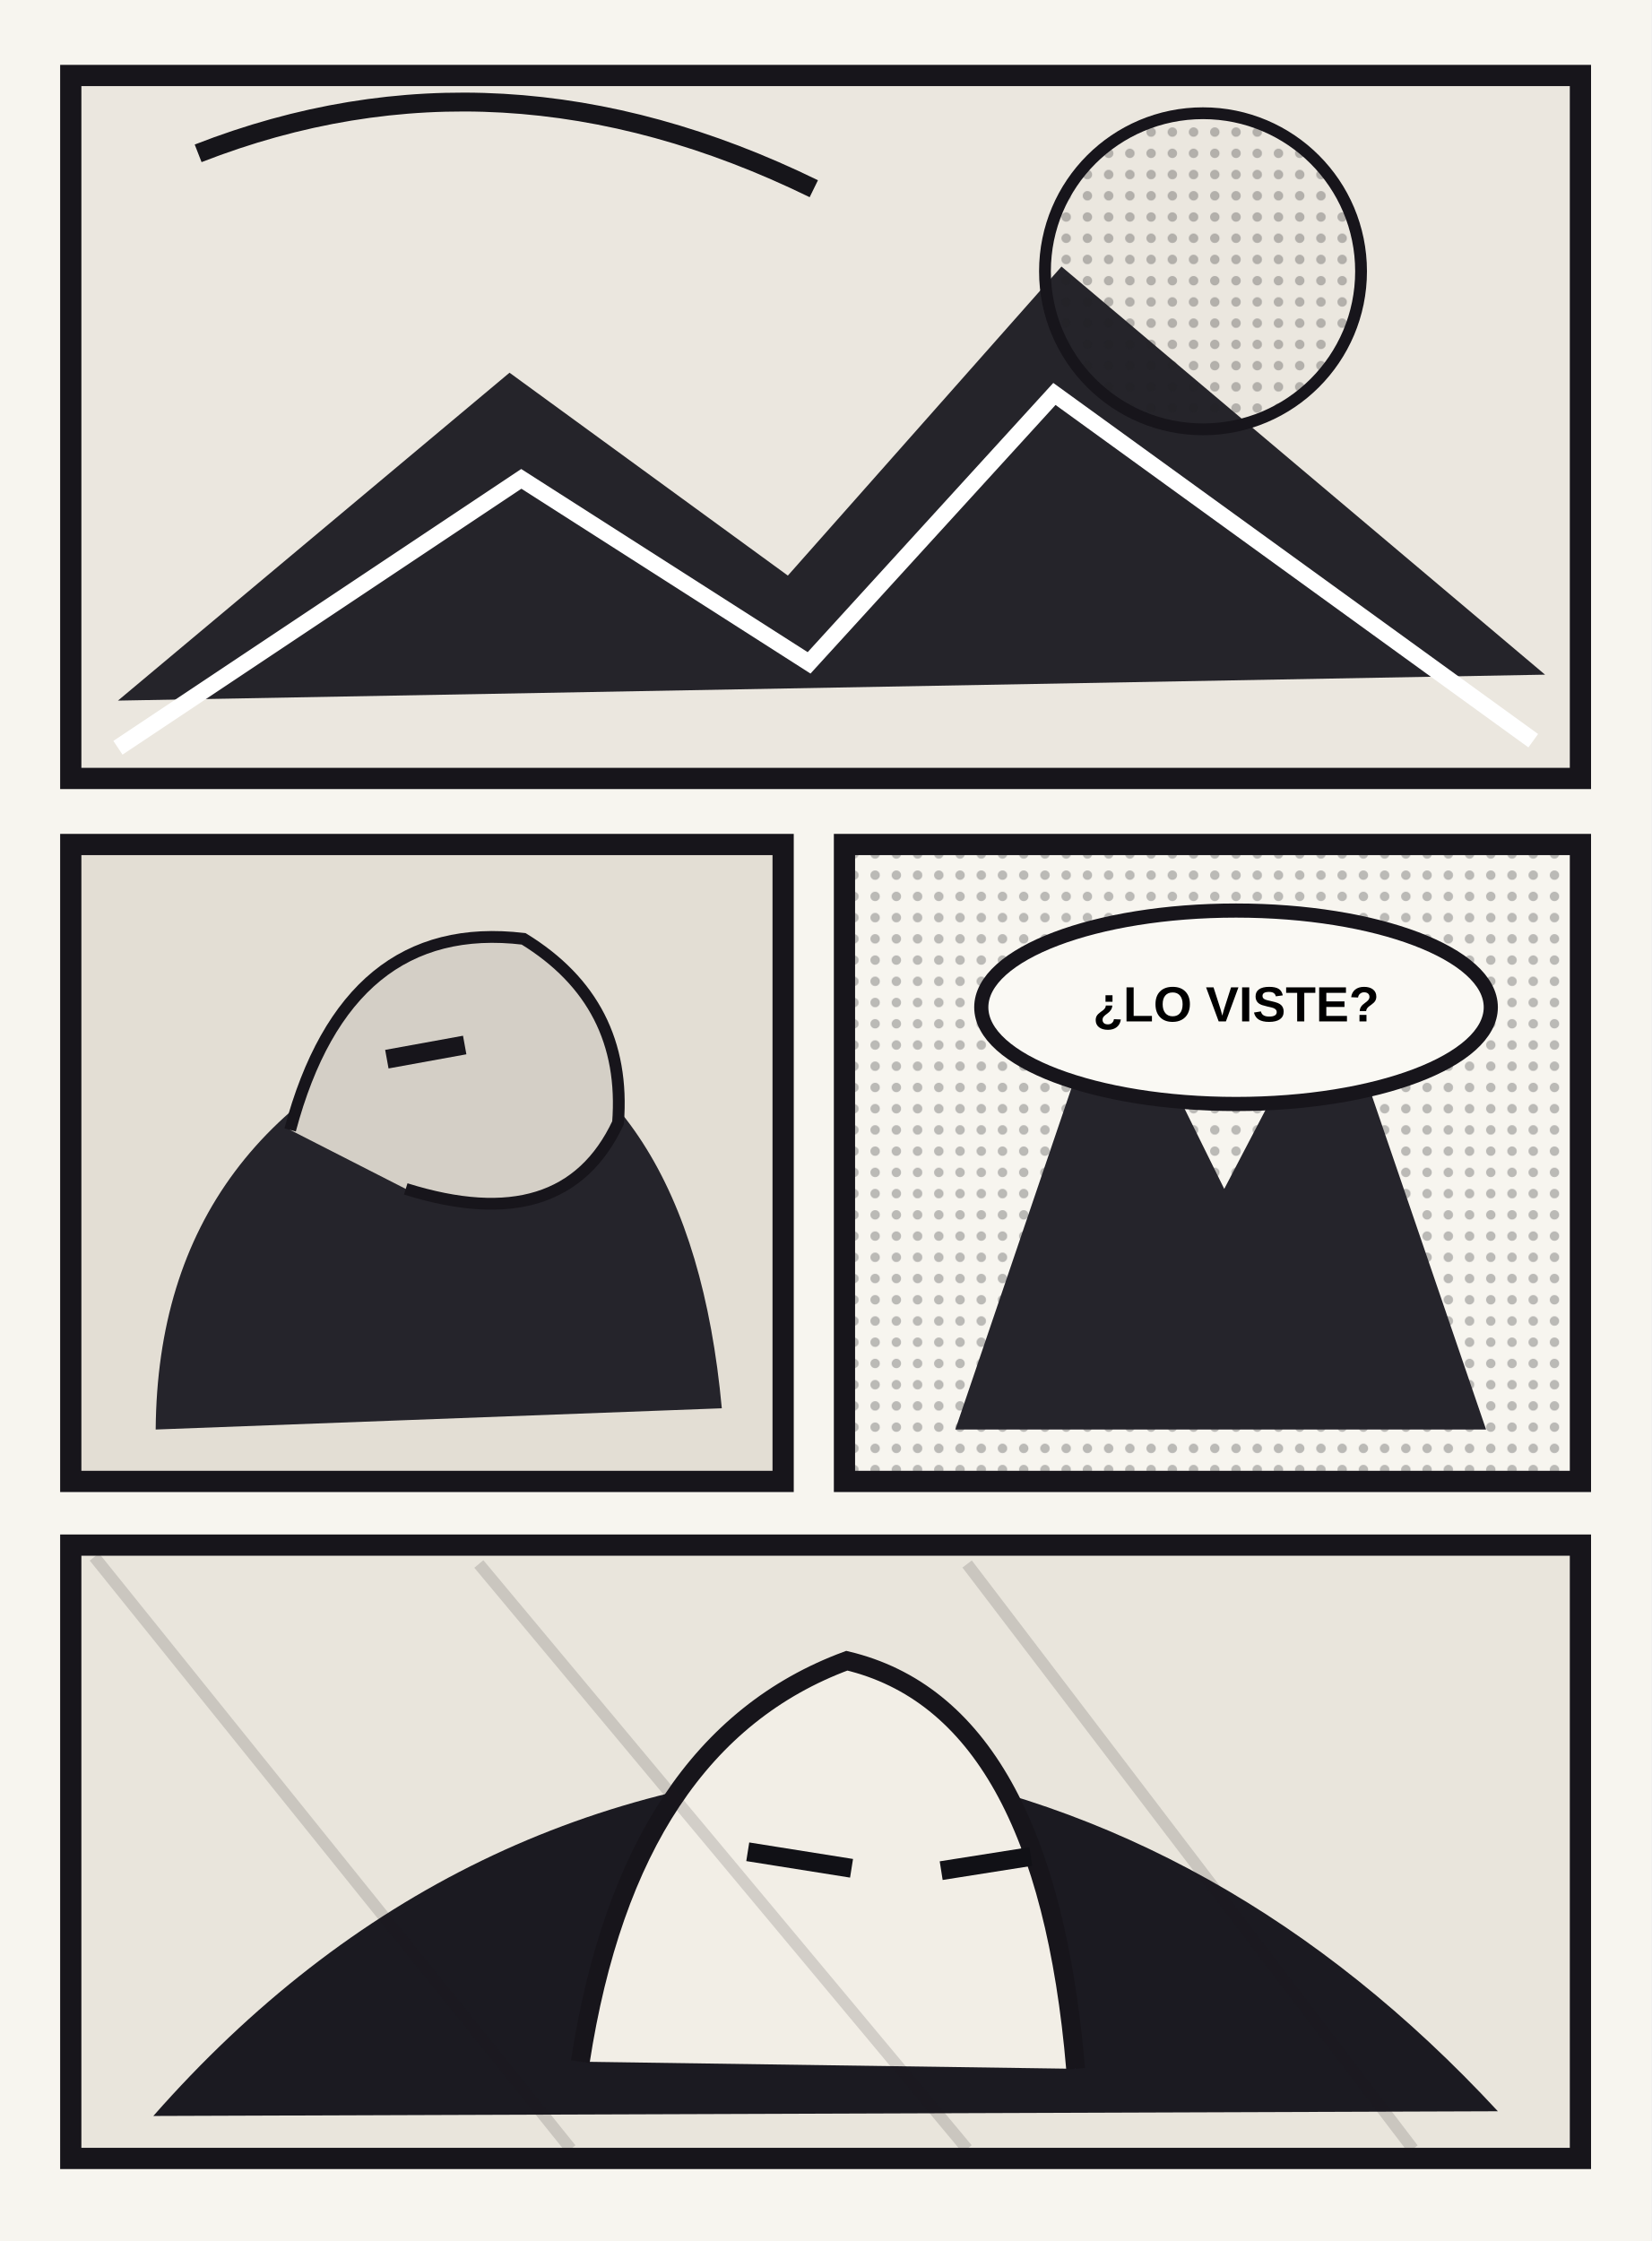
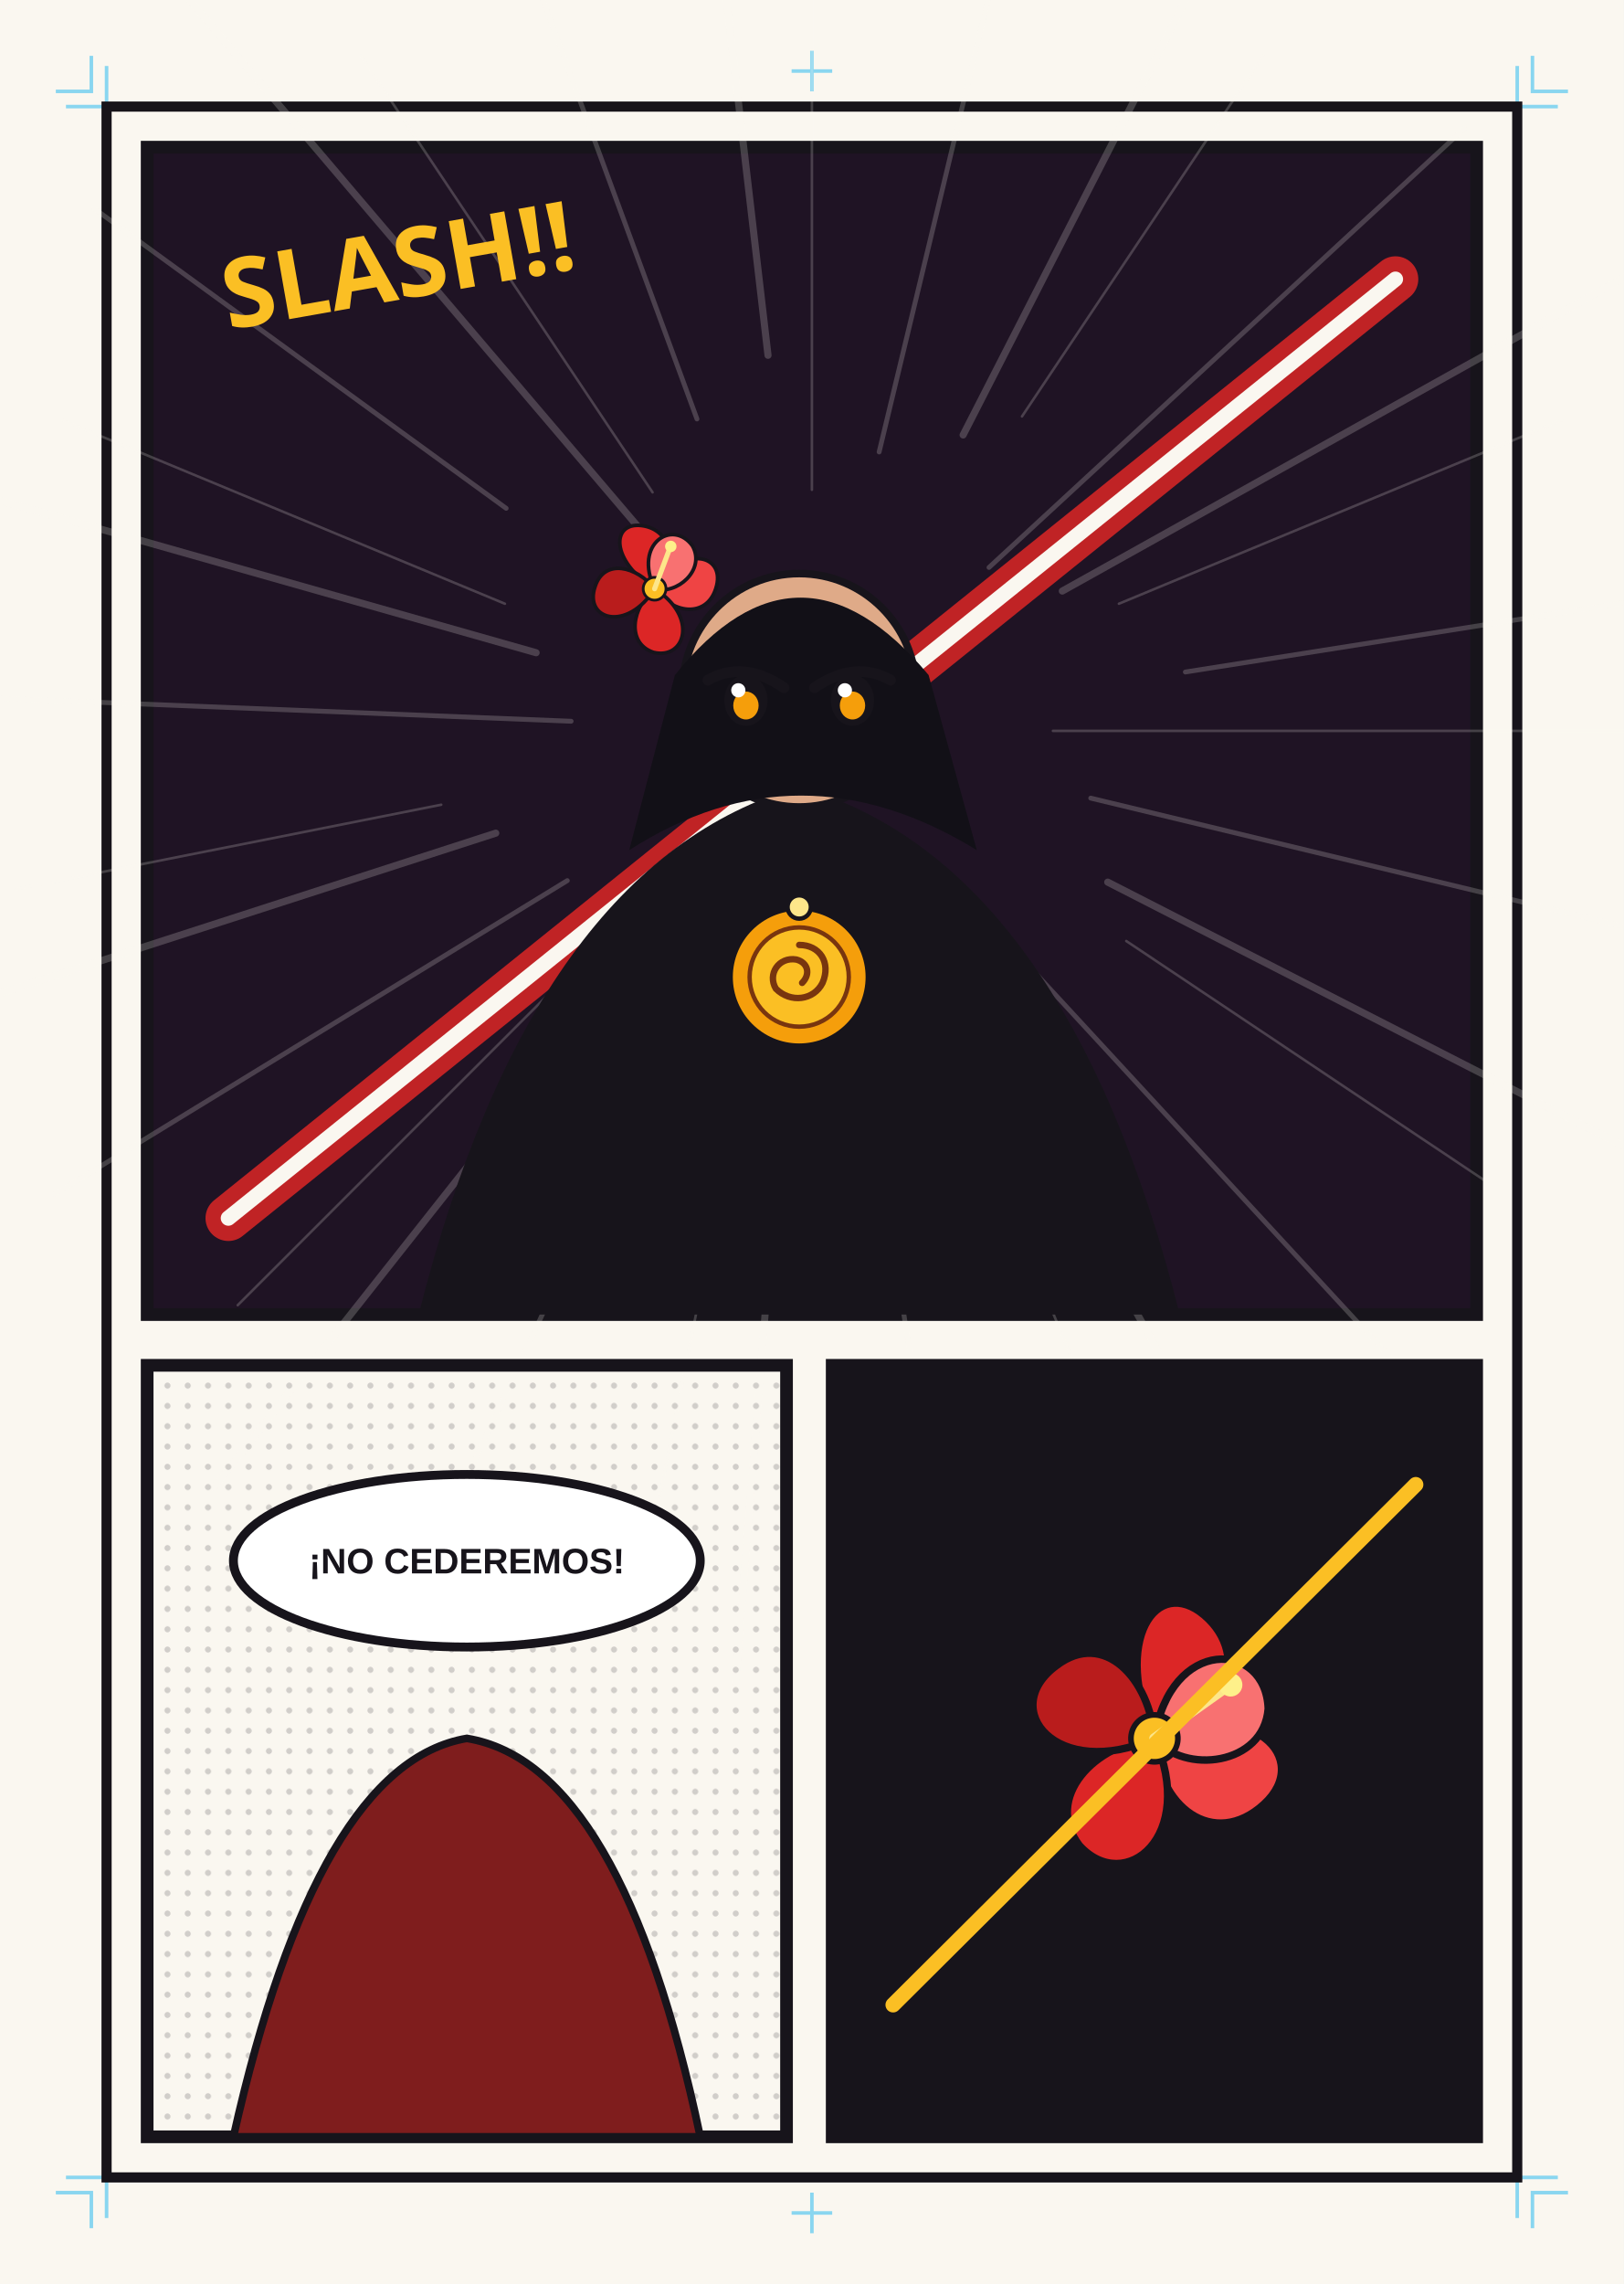
- <svg xmlns="http://www.w3.org/2000/svg" width="700" height="950" viewBox="0 0 700 950">
+ <svg xmlns="http://www.w3.org/2000/svg" width="640" height="900" viewBox="0 0 640 900">
  <defs>
-     <pattern id="d" width="9" height="9" patternUnits="userSpaceOnUse">
-       <circle cx="2" cy="2" r="2" fill="#202024" opacity=".28" />
+     <pattern id="toneLight" width="8" height="8" patternUnits="userSpaceOnUse">
+       <circle cx="2" cy="2" r="1.2" fill="#17141b" opacity="0.18" />
+     </pattern>
+     <pattern id="toneDense" width="6" height="6" patternUnits="userSpaceOnUse">
+       <circle cx="2" cy="2" r="1.5" fill="#17141b" opacity="0.34" />
+     </pattern>
+     <pattern id="hatch" width="10" height="10" patternUnits="userSpaceOnUse" patternTransform="rotate(35)">
+       <line x1="0" y1="0" x2="0" y2="10" stroke="#17141b" stroke-width="1.3" opacity="0.22" />
+     </pattern>
+     <pattern id="genkoGrid" width="24" height="24" patternUnits="userSpaceOnUse">
+       <path d="M24 0H0V24" fill="none" stroke="#00aeef" stroke-width="0.6" opacity="0.18" />
    </pattern>
  </defs>
-   <rect width="700" height="950" fill="#f7f5ef" />
-   <rect x="30" y="32" width="640" height="298" fill="#ebe7df" stroke="#17151b" stroke-width="9" />
-   <path d="M50 297 L216 158 334 244 450 113 655 286Z" fill="#25242a" />
-   <path d="M50 317 L221 203 343 281 447 167 650 314" fill="none" stroke="white" stroke-width="7" />
-   <circle cx="510" cy="115" r="67" fill="url(#d)" stroke="#17151b" stroke-width="5" />
-   <path d="M84 65 Q212 15 345 80" stroke="#16151a" fill="none" stroke-width="8" />
-   <rect x="30" y="358" width="302" height="270" fill="#e3ded4" stroke="#17151b" stroke-width="9" />
-   <path d="M66 606 Q67 476 198 429 Q293 456 306 597Z" fill="#25242b" />
-   <path d="M123 479 Q147 389 222 398 Q266 425 262 476 Q239 525 172 504" fill="#d4cfc6" stroke="#17151b" stroke-width="5" />
-   <path d="M164 449 l33 -6" stroke="#17151b" stroke-width="8" />
-   <rect x="358" y="358" width="312" height="270" fill="url(#d)" stroke="#17151b" stroke-width="9" />
-   <path d="M405 606 L472 409 519 504 565 416 630 606" fill="#25242b" />
-   <ellipse cx="524" cy="427" rx="108" ry="41" fill="#faf9f4" stroke="#17151b" stroke-width="6" />
-   <text x="524" y="433" text-anchor="middle" font-size="21" font-family="Arial" font-weight="bold">¿LO VISTE?</text>
-   <rect x="30" y="655" width="640" height="260" fill="#e9e5dc" stroke="#17151b" stroke-width="9" />
-   <path d="M65 897 Q190 755 372 748 Q521 772 635 895" fill="#1b1a21" />
-   <path d="M246 874 Q267 738 359 704 Q443 724 456 877" fill="#f2eee6" stroke="#17151b" stroke-width="8" />
-   <path d="M317 785 l44 7 M399 793 l38 -6" stroke="#111116" stroke-width="8" />
-   <path d="M40 660 L242 911 M203 663 L410 911 M410 663 L599 911" stroke="#18171c" opacity=".15" stroke-width="5" />
+   <rect width="640" height="900" fill="#faf7f0" />
+   <g stroke="#00aeef" stroke-width="1.4" opacity="0.45" fill="none">
+     <path d="M26 42 H42 V26 M22 36 H36 V22" />
+     <path d="M614 42 H598 V26 M618 36 H604 V22" />
+     <path d="M26 858 H42 V874 M22 864 H36 V878" />
+     <path d="M614 858 H598 V874 M618 864 H604 V878" />
+     <path d="M312 28 H328 M320 20 V36" />
+     <path d="M312 872 H328 M320 864 V880" />
+   </g>
+   <rect x="42" y="42" width="556" height="816" fill="#faf7f0" stroke="#17141b" stroke-width="4" />
+   <rect x="58" y="58" width="524" height="460" fill="#1f1324" stroke="#17141b" stroke-width="5" />
+   <line x1="415.0" y1="288.0" x2="640.0" y2="288.0" stroke="#faf7f0" stroke-width="1.0" opacity="0.2" stroke-linecap="round" />
+   <line x1="429.9" y1="314.5" x2="660.3" y2="370.0" stroke="#faf7f0" stroke-width="1.9" opacity="0.2" stroke-linecap="round" />
+   <line x1="436.6" y1="347.6" x2="658.3" y2="461.0" stroke="#faf7f0" stroke-width="2.8" opacity="0.2" stroke-linecap="round" />
+   <line x1="443.9" y1="370.8" x2="586.1" y2="465.8" stroke="#faf7f0" stroke-width="1.0" opacity="0.2" stroke-linecap="round" />
+   <line x1="384.4" y1="357.8" x2="557.4" y2="545.2" stroke="#faf7f0" stroke-width="1.9" opacity="0.2" stroke-linecap="round" />
+   <line x1="375.1" y1="386.7" x2="505.2" y2="619.8" stroke="#faf7f0" stroke-width="2.8" opacity="0.2" stroke-linecap="round" />
+   <line x1="370.1" y1="409.0" x2="442.5" y2="583.6" stroke="#faf7f0" stroke-width="1.0" opacity="0.2" stroke-linecap="round" />
+   <line x1="343.2" y1="435.2" x2="374.5" y2="633.7" stroke="#faf7f0" stroke-width="1.9" opacity="0.2" stroke-linecap="round" />
+   <line x1="312.4" y1="382.7" x2="289.6" y2="666.8" stroke="#faf7f0" stroke-width="2.8" opacity="0.2" stroke-linecap="round" />
+   <line x1="298.0" y1="398.8" x2="257.6" y2="601.9" stroke="#faf7f0" stroke-width="1.0" opacity="0.2" stroke-linecap="round" />
+   <line x1="265.1" y1="406.9" x2="173.2" y2="605.7" stroke="#faf7f0" stroke-width="1.9" opacity="0.2" stroke-linecap="round" />
+   <line x1="227.6" y1="404.9" x2="84.3" y2="586.1" stroke="#faf7f0" stroke-width="2.8" opacity="0.2" stroke-linecap="round" />
+   <line x1="252.8" y1="355.2" x2="93.7" y2="514.3" stroke="#faf7f0" stroke-width="1.0" opacity="0.2" stroke-linecap="round" />
+   <line x1="223.6" y1="347.0" x2="21.4" y2="470.7" stroke="#faf7f0" stroke-width="1.9" opacity="0.2" stroke-linecap="round" />
+   <line x1="195.4" y1="328.3" x2="-41.6" y2="404.9" stroke="#faf7f0" stroke-width="2.8" opacity="0.2" stroke-linecap="round" />
+   <line x1="173.9" y1="317.1" x2="6.1" y2="350.4" stroke="#faf7f0" stroke-width="1.0" opacity="0.2" stroke-linecap="round" />
+   <line x1="225.1" y1="284.2" x2="-29.7" y2="274.0" stroke="#faf7f0" stroke-width="1.9" opacity="0.2" stroke-linecap="round" />
+   <line x1="211.3" y1="257.2" x2="-45.6" y2="184.3" stroke="#faf7f0" stroke-width="2.8" opacity="0.2" stroke-linecap="round" />
+   <line x1="199.0" y1="237.9" x2="24.4" y2="165.5" stroke="#faf7f0" stroke-width="1.0" opacity="0.2" stroke-linecap="round" />
+   <line x1="199.5" y1="200.3" x2="37.0" y2="82.1" stroke="#faf7f0" stroke-width="1.9" opacity="0.2" stroke-linecap="round" />
+   <line x1="258.4" y1="215.7" x2="73.6" y2="-1.3" stroke="#faf7f0" stroke-width="2.8" opacity="0.2" stroke-linecap="round" />
+   <line x1="257.2" y1="194.0" x2="142.2" y2="21.9" stroke="#faf7f0" stroke-width="1.0" opacity="0.2" stroke-linecap="round" />
+   <line x1="274.7" y1="165.1" x2="199.1" y2="-40.5" stroke="#faf7f0" stroke-width="1.9" opacity="0.2" stroke-linecap="round" />
+   <line x1="302.7" y1="140.0" x2="275.9" y2="-89.4" stroke="#faf7f0" stroke-width="2.8" opacity="0.2" stroke-linecap="round" />
+   <line x1="320.0" y1="193.0" x2="320.0" y2="-32.0" stroke="#faf7f0" stroke-width="1.0" opacity="0.2" stroke-linecap="round" />
+   <line x1="346.5" y1="178.1" x2="402.0" y2="-52.3" stroke="#faf7f0" stroke-width="1.9" opacity="0.2" stroke-linecap="round" />
+   <line x1="379.6" y1="171.4" x2="493.0" y2="-50.3" stroke="#faf7f0" stroke-width="2.8" opacity="0.2" stroke-linecap="round" />
+   <line x1="402.8" y1="164.1" x2="497.8" y2="21.9" stroke="#faf7f0" stroke-width="1.0" opacity="0.2" stroke-linecap="round" />
+   <line x1="389.8" y1="223.6" x2="577.2" y2="50.6" stroke="#faf7f0" stroke-width="1.9" opacity="0.2" stroke-linecap="round" />
+   <line x1="418.7" y1="232.9" x2="651.8" y2="102.8" stroke="#faf7f0" stroke-width="2.8" opacity="0.2" stroke-linecap="round" />
+   <line x1="441.0" y1="237.9" x2="615.6" y2="165.5" stroke="#faf7f0" stroke-width="1.0" opacity="0.2" stroke-linecap="round" />
+   <line x1="467.2" y1="264.8" x2="665.7" y2="233.5" stroke="#faf7f0" stroke-width="1.9" opacity="0.2" stroke-linecap="round" />
+   <path d="M90 480 L550 110" stroke="#dc2626" stroke-width="18" stroke-linecap="round" opacity="0.85" />
+   <path d="M90 480 L550 110" stroke="#faf7f0" stroke-width="6" stroke-linecap="round" />
+   <path d="M165 518 Q210 340 315 310 Q420 340 465 518 Z" fill="#17141b" />
+   <circle cx="315" cy="272" r="46" fill="#dfaa88" stroke="#17141b" stroke-width="3" />
+   <path d="M266 266 Q315 205 366 266 L385 335 Q315 292 248 335 Z" fill="#121017" />
+   <g>
+     <path d="M279 268 Q293 260 309 271" fill="none" stroke="#17141b" stroke-width="4.2" stroke-linecap="round" />
+     <ellipse cx="294" cy="276" rx="8.5" ry="10" fill="#17141b" />
+     <ellipse cx="294" cy="278" rx="5" ry="5.5" fill="#f59e0b" />
+     <circle cx="291" cy="272" r="2.8" fill="#ffffff" />
+     <path d="M351 268 Q337 260 321 271" fill="none" stroke="#17141b" stroke-width="4.2" stroke-linecap="round" />
+     <ellipse cx="336" cy="276" rx="8.5" ry="10" fill="#17141b" />
+     <ellipse cx="336" cy="278" rx="5" ry="5.5" fill="#f59e0b" />
+     <circle cx="333" cy="272" r="2.8" fill="#ffffff" />
+   </g>
+   <g transform="translate(258,232) rotate(-20) scale(0.9)">
+     <path d="M0 0 C-14 -18 -8 -34 4 -28 C16 -22 14 -6 0 0 Z" fill="#dc2626" stroke="#17141b" stroke-width="1.6" />
+     <path d="M0 0 C18 -14 34 -4 26 8 C18 20 4 14 0 0 Z" fill="#ef4444" stroke="#17141b" stroke-width="1.6" />
+     <path d="M0 0 C14 18 2 34 -10 26 C-20 18 -12 4 0 0 Z" fill="#dc2626" stroke="#17141b" stroke-width="1.6" />
+     <path d="M0 0 C-18 14 -34 2 -24 -10 C-16 -20 -4 -12 0 0 Z" fill="#b91c1c" stroke="#17141b" stroke-width="1.6" />
+     <path d="M0 0 C-2 -22 18 -26 22 -12 C24 0 8 6 0 0 Z" fill="#f87171" stroke="#17141b" stroke-width="1.6" />
+     <circle cx="0" cy="0" r="5" fill="#fbbf24" stroke="#17141b" stroke-width="1.2" />
+     <path d="M0 0 L12 -14" stroke="#fde68a" stroke-width="2.2" stroke-linecap="round" />
+     <circle cx="13" cy="-15" r="2.5" fill="#fef08a" />
+   </g>
+   <g transform="translate(315,385) scale(1.15)">
+     <circle cx="0" cy="0" r="24" fill="#f59e0b" stroke="#17141b" stroke-width="2.5" />
+     <circle cx="0" cy="0" r="17" fill="#fbbf24" stroke="#78350f" stroke-width="1.5" />
+     <path d="M0 -11 C7 -11 11 -5 8 2 C5 8 -3 9 -8 4 C-11 -1 -7 -7 -1 -6 C3 -5 4 -1 1 2" fill="none" stroke="#78350f" stroke-width="2.2" stroke-linecap="round" />
+     <circle cx="0" cy="-24" r="4" fill="#fde68a" stroke="#17141b" stroke-width="1.5" />
+   </g>
+   <text x="90" y="130" font-family="Arial Black,sans-serif" font-size="38" font-weight="900" fill="#fbbf24" transform="rotate(-10 90 130)">SLASH!!</text>
+   <rect x="58" y="538" width="252" height="304" fill="url(#toneLight)" stroke="#17141b" stroke-width="5" />
+   <path d="M92 842 Q125 695 184 685 Q245 695 276 842 Z" fill="#7f1d1d" stroke="#17141b" stroke-width="3" />
+   <ellipse cx="184" cy="615" rx="92" ry="34" fill="#ffffff" stroke="#17141b" stroke-width="3.5" />
+   <text x="184" y="620" text-anchor="middle" font-family="Arial,sans-serif" font-size="14" font-weight="900" fill="#17141b">¡NO CEDEREMOS!</text>
+   <rect x="328" y="538" width="254" height="304" fill="#17141b" stroke="#17141b" stroke-width="5" />
+   <g transform="translate(455,685) rotate(14) scale(1.85)">
+     <path d="M0 0 C-14 -18 -8 -34 4 -28 C16 -22 14 -6 0 0 Z" fill="#dc2626" stroke="#17141b" stroke-width="1.6" />
+     <path d="M0 0 C18 -14 34 -4 26 8 C18 20 4 14 0 0 Z" fill="#ef4444" stroke="#17141b" stroke-width="1.6" />
+     <path d="M0 0 C14 18 2 34 -10 26 C-20 18 -12 4 0 0 Z" fill="#dc2626" stroke="#17141b" stroke-width="1.6" />
+     <path d="M0 0 C-18 14 -34 2 -24 -10 C-16 -20 -4 -12 0 0 Z" fill="#b91c1c" stroke="#17141b" stroke-width="1.6" />
+     <path d="M0 0 C-2 -22 18 -26 22 -12 C24 0 8 6 0 0 Z" fill="#f87171" stroke="#17141b" stroke-width="1.6" />
+     <circle cx="0" cy="0" r="5" fill="#fbbf24" stroke="#17141b" stroke-width="1.2" />
+     <path d="M0 0 L12 -14" stroke="#fde68a" stroke-width="2.2" stroke-linecap="round" />
+     <circle cx="13" cy="-15" r="2.5" fill="#fef08a" />
+   </g>
+   <path d="M352 790 L558 585" stroke="#fbbf24" stroke-width="6" stroke-linecap="round" />
</svg>
